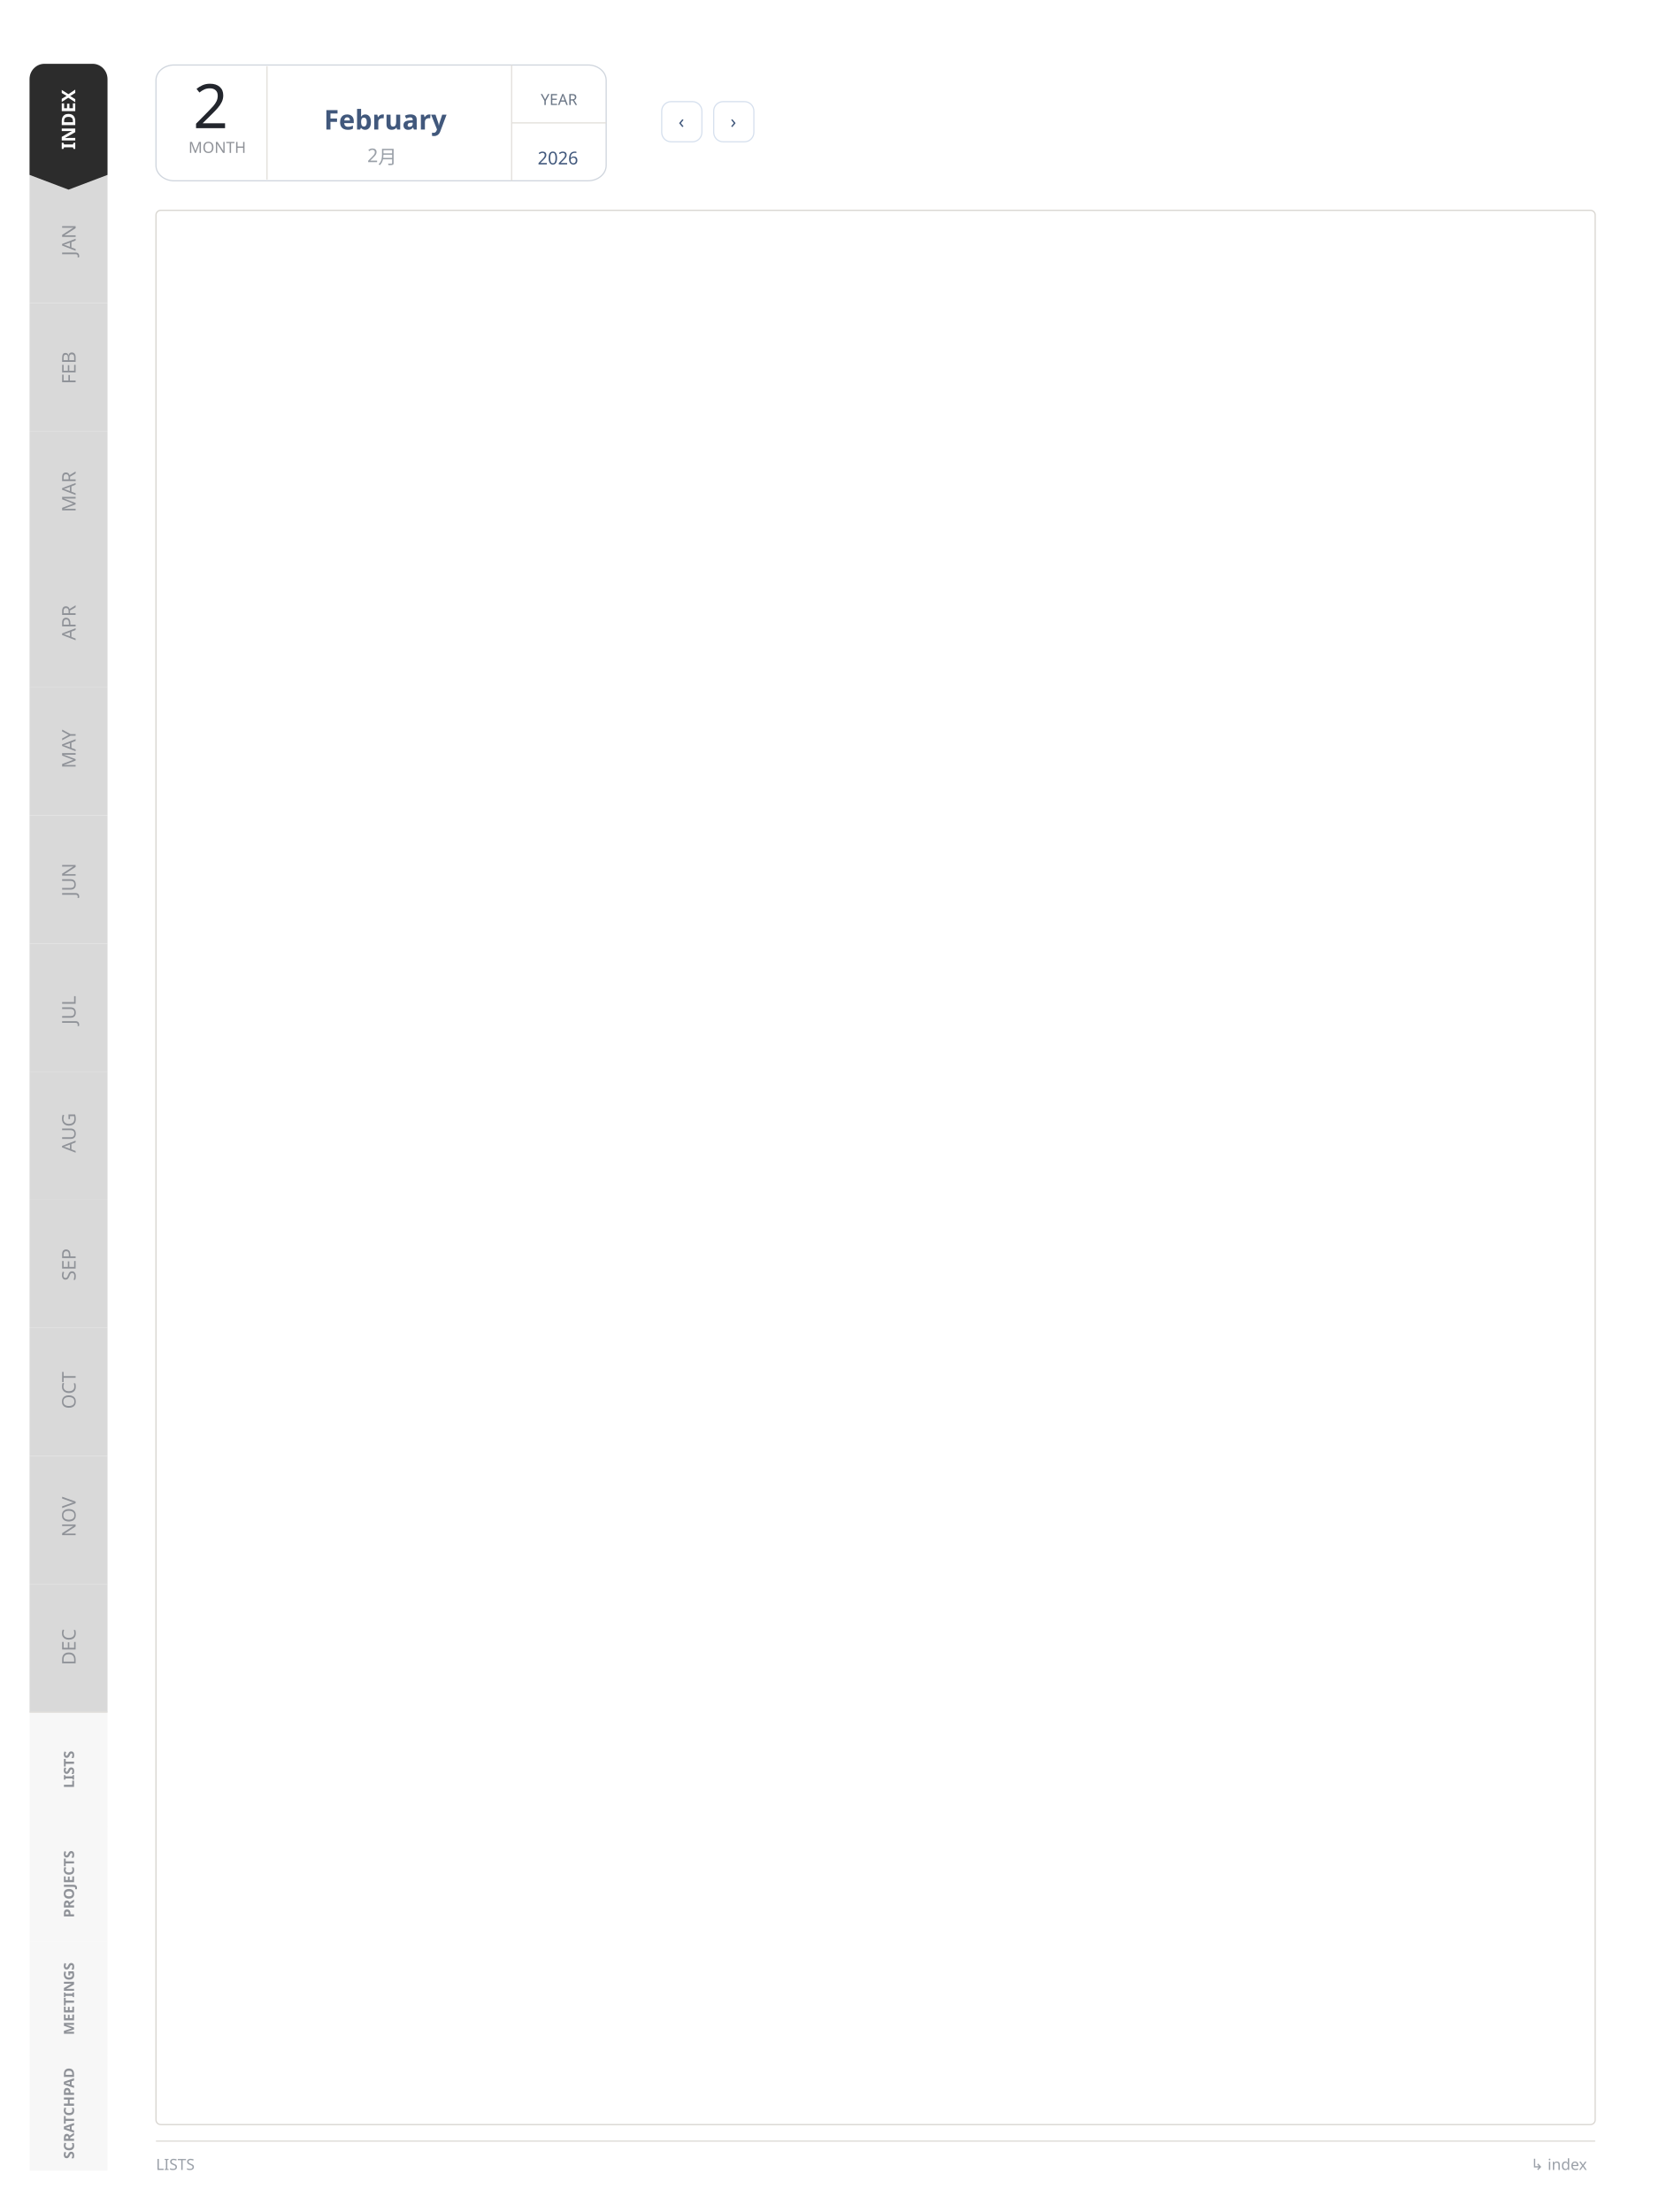
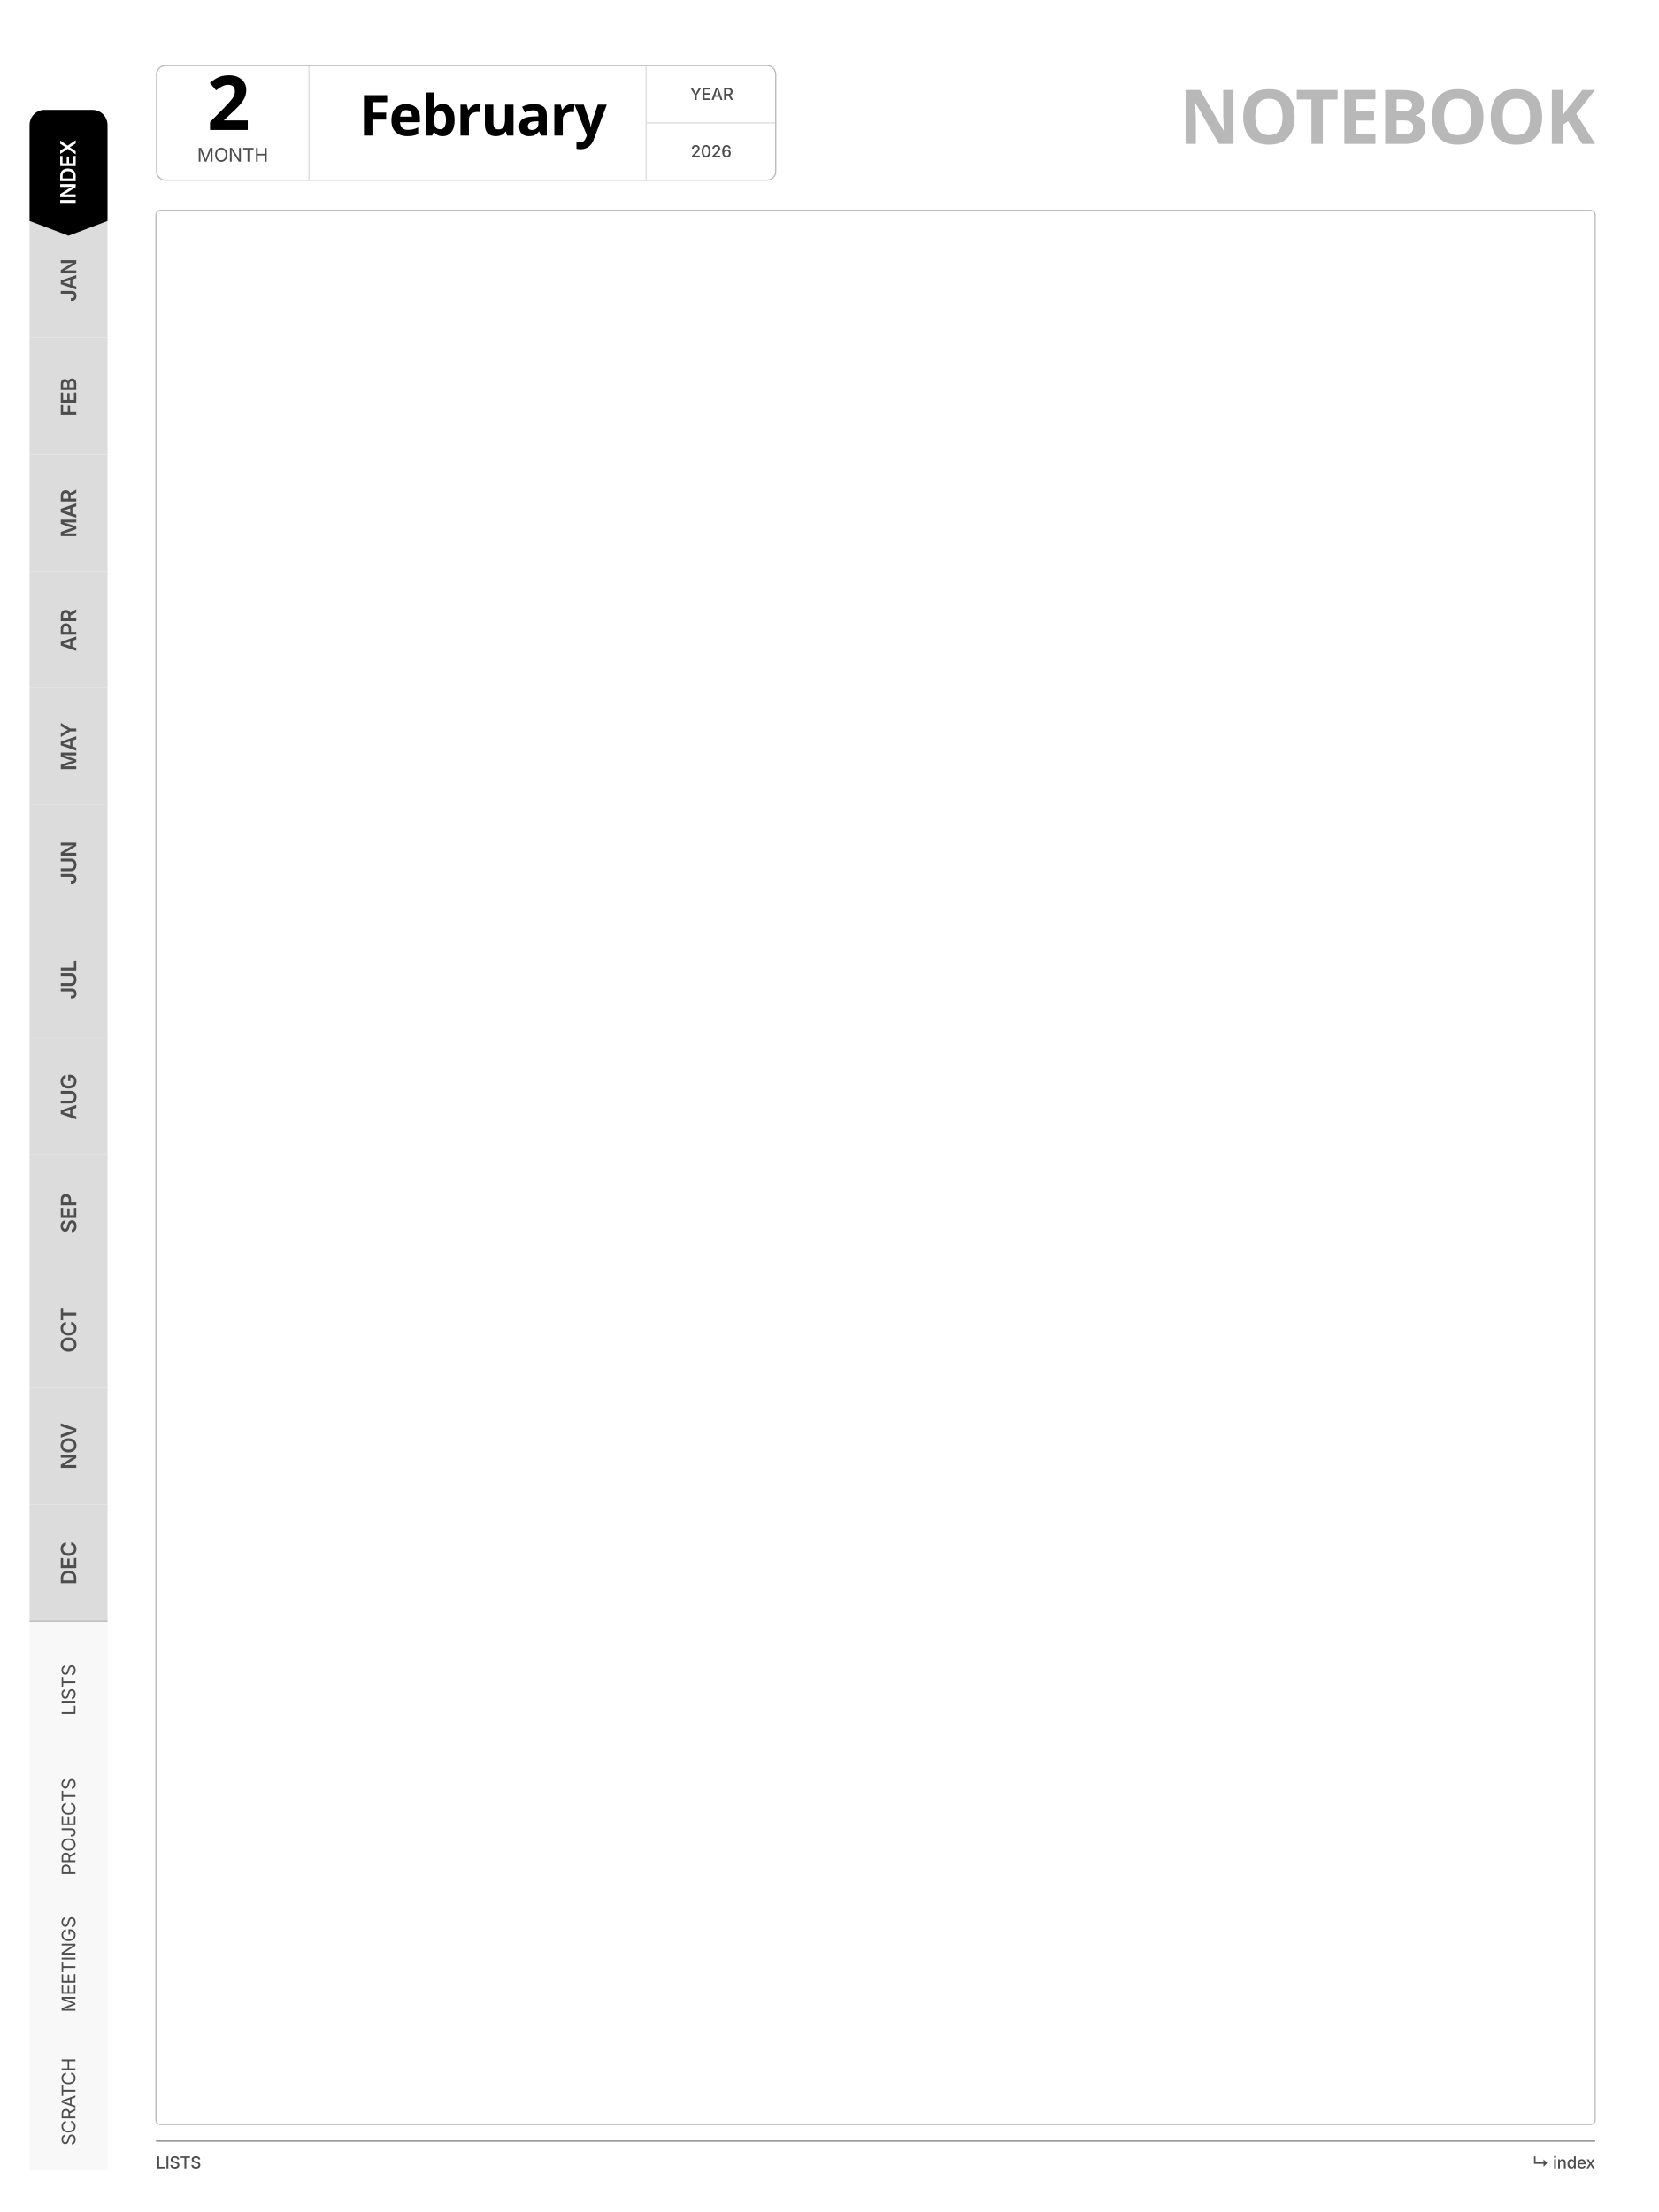
<svg xmlns="http://www.w3.org/2000/svg" width="1404" height="1872" viewBox="0 0 1404 1872" fill="none">
  <rect width="1404" height="1872" fill="#1E1E1E" />
  <g id="06-category" clip-path="url(#clip0_0_1)">
    <path id="page-bg" d="M1404 0H0V1872H1404V0Z" fill="white" />
    <g id="background">
-       <path id="cat-grid-frame" d="M1346 178H136C133.791 178 132 179.791 132 182V1794C132 1796.21 133.791 1798 136 1798H1346C1348.21 1798 1350 1796.21 1350 1794V182C1350 179.791 1348.21 178 1346 178Z" stroke="#D7D4CF" />
+       <path id="cat-grid-frame" d="M1346 178H136C133.791 178 132 179.791 132 182V1794C132 1796.21 133.791 1798 136 1798H1346C1348.21 1798 1350 1796.21 1350 1794V182C1350 179.791 1348.21 178 1346 178Z" stroke="#B8B8B8" />
      <g id="rail">
        <g id="rail-months-bg">
-           <rect id="rail-month-01-bg" x="25" y="148" width="66" height="108.417" fill="#D9D9D9" />
-           <rect id="rail-month-02-bg" x="25" y="256.417" width="66" height="108.417" fill="#D9D9D9" />
-           <rect id="rail-month-03-bg" x="25" y="364.833" width="66" height="108.417" fill="#D9D9D9" />
-           <rect id="rail-month-04-bg" x="25" y="473.25" width="66" height="108.417" fill="#D9D9D9" />
-           <rect id="rail-month-05-bg" x="25" y="581.667" width="66" height="108.417" fill="#D9D9D9" />
-           <rect id="rail-month-06-bg" x="25" y="690.083" width="66" height="108.417" fill="#D9D9D9" />
-           <rect id="rail-month-07-bg" x="25" y="798.5" width="66" height="108.417" fill="#D9D9D9" />
-           <rect id="rail-month-08-bg" x="25" y="906.917" width="66" height="108.417" fill="#D9D9D9" />
-           <rect id="rail-month-09-bg" x="25" y="1015.33" width="66" height="108.417" fill="#D9D9D9" />
-           <rect id="rail-month-10-bg" x="25" y="1123.75" width="66" height="108.417" fill="#D9D9D9" />
-           <rect id="rail-month-11-bg" x="25" y="1232.17" width="66" height="108.417" fill="#D9D9D9" />
-           <rect id="rail-month-12-bg" x="25" y="1340.58" width="66" height="108.417" fill="#D9D9D9" />
+           <rect id="rail-month-01-bg" x="25" y="187" width="66" height="98.75" fill="#DCDCDC" />
+           <rect id="rail-month-02-bg" x="25" y="285.75" width="66" height="98.75" fill="#DCDCDC" />
+           <rect id="rail-month-03-bg" x="25" y="384.5" width="66" height="98.75" fill="#DCDCDC" />
+           <rect id="rail-month-04-bg" x="25" y="483.25" width="66" height="98.75" fill="#DCDCDC" />
+           <rect id="rail-month-05-bg" x="25" y="582" width="66" height="98.75" fill="#DCDCDC" />
+           <rect id="rail-month-06-bg" x="25" y="680.75" width="66" height="98.75" fill="#DCDCDC" />
+           <rect id="rail-month-07-bg" x="25" y="779.5" width="66" height="98.75" fill="#DCDCDC" />
+           <rect id="rail-month-08-bg" x="25" y="878.25" width="66" height="98.75" fill="#DCDCDC" />
+           <rect id="rail-month-09-bg" x="25" y="977" width="66" height="98.75" fill="#DCDCDC" />
+           <rect id="rail-month-10-bg" x="25" y="1075.75" width="66" height="98.75" fill="#DCDCDC" />
+           <rect id="rail-month-11-bg" x="25" y="1174.5" width="66" height="98.75" fill="#DCDCDC" />
+           <rect id="rail-month-12-bg" x="25" y="1273.25" width="66" height="98.75" fill="#DCDCDC" />
        </g>
        <g id="rail-months">
-           <text id="rail-month-01" transform="matrix(0 -1 1 0 25 256.417)" fill="#8F9298" style="white-space: pre" xml:space="preserve" font-family="IBM Plex Mono" font-size="16" letter-spacing="0em">
-             <tspan x="39.818" y="39">JAN</tspan>
+           <text id="rail-month-01" transform="matrix(0 -1 1 0 25 286.667)" fill="#4D4D4D" style="white-space: pre" xml:space="preserve" font-family="Inter" font-size="18" font-weight="600" letter-spacing="-0.01em">
+             <tspan x="31.285" y="39.545">JAN</tspan>
          </text>
-           <text id="rail-month-02" transform="matrix(0 -1 1 0 25 364.833)" fill="#8F9298" style="white-space: pre" xml:space="preserve" font-family="IBM Plex Mono" font-size="16" letter-spacing="0em">
-             <tspan x="39.818" y="39">FEB</tspan>
+           <text id="rail-month-02" transform="matrix(0 -1 1 0 25 385.333)" fill="#4D4D4D" style="white-space: pre" xml:space="preserve" font-family="Inter" font-size="18" font-weight="600" letter-spacing="-0.01em">
+             <tspan x="32.858" y="39.545">FEB</tspan>
          </text>
-           <text id="rail-month-03" transform="matrix(0 -1 1 0 25 473.25)" fill="#8F9298" style="white-space: pre" xml:space="preserve" font-family="IBM Plex Mono" font-size="16" letter-spacing="0em">
-             <tspan x="39.818" y="39">MAR</tspan>
+           <text id="rail-month-03" transform="matrix(0 -1 1 0 25 484)" fill="#4D4D4D" style="white-space: pre" xml:space="preserve" font-family="Inter" font-size="18" font-weight="600" letter-spacing="-0.01em">
+             <tspan x="28.991" y="39.545">MAR</tspan>
          </text>
-           <text id="rail-month-04" transform="matrix(0 -1 1 0 25 581.667)" fill="#8F9298" style="white-space: pre" xml:space="preserve" font-family="IBM Plex Mono" font-size="16" letter-spacing="0em">
-             <tspan x="39.818" y="39">APR</tspan>
+           <text id="rail-month-04" transform="matrix(0 -1 1 0 25 582.667)" fill="#4D4D4D" style="white-space: pre" xml:space="preserve" font-family="Inter" font-size="18" font-weight="600" letter-spacing="-0.01em">
+             <tspan x="31.355" y="39.545">APR</tspan>
          </text>
-           <text id="rail-month-05" transform="matrix(0 -1 1 0 25 690.083)" fill="#8F9298" style="white-space: pre" xml:space="preserve" font-family="IBM Plex Mono" font-size="16" letter-spacing="0em">
-             <tspan x="39.818" y="39">MAY</tspan>
+           <text id="rail-month-05" transform="matrix(0 -1 1 0 25 681.333)" fill="#4D4D4D" style="white-space: pre" xml:space="preserve" font-family="Inter" font-size="18" font-weight="600" letter-spacing="-0.01em">
+             <tspan x="29.175" y="39.545">MAY</tspan>
          </text>
-           <text id="rail-month-06" transform="matrix(0 -1 1 0 25 798.5)" fill="#8F9298" style="white-space: pre" xml:space="preserve" font-family="IBM Plex Mono" font-size="16" letter-spacing="0em">
-             <tspan x="39.818" y="39">JUN</tspan>
+           <text id="rail-month-06" transform="matrix(0 -1 1 0 25 780)" fill="#4D4D4D" style="white-space: pre" xml:space="preserve" font-family="Inter" font-size="18" font-weight="600" letter-spacing="-0.01em">
+             <tspan x="31.197" y="39.545">JUN</tspan>
          </text>
-           <text id="rail-month-07" transform="matrix(0 -1 1 0 25 906.917)" fill="#8F9298" style="white-space: pre" xml:space="preserve" font-family="IBM Plex Mono" font-size="16" letter-spacing="0em">
-             <tspan x="39.818" y="39">JUL</tspan>
+           <text id="rail-month-07" transform="matrix(0 -1 1 0 25 878.667)" fill="#4D4D4D" style="white-space: pre" xml:space="preserve" font-family="Inter" font-size="18" font-weight="600" letter-spacing="-0.01em">
+             <tspan x="32.77" y="39.545">JUL</tspan>
          </text>
-           <text id="rail-month-08" transform="matrix(0 -1 1 0 25 1015.33)" fill="#8F9298" style="white-space: pre" xml:space="preserve" font-family="IBM Plex Mono" font-size="16" letter-spacing="0em">
-             <tspan x="39.818" y="39">AUG</tspan>
+           <text id="rail-month-08" transform="matrix(0 -1 1 0 25 977.333)" fill="#4D4D4D" style="white-space: pre" xml:space="preserve" font-family="Inter" font-size="18" font-weight="600" letter-spacing="-0.01em">
+             <tspan x="29.606" y="39.545">AUG</tspan>
          </text>
-           <text id="rail-month-09" transform="matrix(0 -1 1 0 25 1123.75)" fill="#8F9298" style="white-space: pre" xml:space="preserve" font-family="IBM Plex Mono" font-size="16" letter-spacing="0em">
-             <tspan x="39.818" y="39">SEP</tspan>
+           <text id="rail-month-09" transform="matrix(0 -1 1 0 25 1076)" fill="#4D4D4D" style="white-space: pre" xml:space="preserve" font-family="Inter" font-size="18" font-weight="600" letter-spacing="-0.01em">
+             <tspan x="32.41" y="39.545">SEP</tspan>
          </text>
-           <text id="rail-month-10" transform="matrix(0 -1 1 0 25 1232.17)" fill="#8F9298" style="white-space: pre" xml:space="preserve" font-family="IBM Plex Mono" font-size="16" letter-spacing="0em">
-             <tspan x="39.818" y="39">OCT</tspan>
+           <text id="rail-month-10" transform="matrix(0 -1 1 0 25 1174.67)" fill="#4D4D4D" style="white-space: pre" xml:space="preserve" font-family="Inter" font-size="18" font-weight="600" letter-spacing="-0.01em">
+             <tspan x="29.914" y="39.545">OCT</tspan>
          </text>
-           <text id="rail-month-11" transform="matrix(0 -1 1 0 25 1340.58)" fill="#8F9298" style="white-space: pre" xml:space="preserve" font-family="IBM Plex Mono" font-size="16" letter-spacing="0em">
-             <tspan x="39.818" y="39">NOV</tspan>
+           <text id="rail-month-11" transform="matrix(0 -1 1 0 25 1273.33)" fill="#4D4D4D" style="white-space: pre" xml:space="preserve" font-family="Inter" font-size="18" font-weight="600" letter-spacing="-0.01em">
+             <tspan x="29.712" y="39.545">NOV</tspan>
          </text>
-           <text id="rail-month-12" transform="matrix(0 -1 1 0 25 1449)" fill="#8F9298" style="white-space: pre" xml:space="preserve" font-family="IBM Plex Mono" font-size="16" letter-spacing="0em">
-             <tspan x="39.818" y="39">DEC</tspan>
+           <text id="rail-month-12" transform="matrix(0 -1 1 0 25 1372)" fill="#4D4D4D" style="white-space: pre" xml:space="preserve" font-family="Inter" font-size="18" font-weight="600" letter-spacing="-0.01em">
+             <tspan x="30.837" y="39.545">DEC</tspan>
          </text>
        </g>
-         <path id="Vector" d="M25 1449H91" stroke="#E2DFDA" />
+         <path id="Vector" d="M25 1372H91" stroke="#B8B8B8" />
        <g id="rail-sections-bg">
-           <rect id="rail-section-4-bg" opacity="0.2" x="25" y="1740" width="66" height="97" fill="#D9D9D9" />
-           <rect id="rail-section-3-bg" opacity="0.2" x="25" y="1643" width="66" height="97" fill="#D9D9D9" />
-           <rect id="rail-section-2-bg" opacity="0.2" x="25" y="1546" width="66" height="97" fill="#D9D9D9" />
-           <rect id="rail-section-1-bg" opacity="0.2" x="25" y="1449" width="66" height="97" fill="#D9D9D9" />
+           <rect id="rail-section-4-bg" opacity="0.2" x="25" y="1720.75" width="66" height="116.25" fill="#DCDCDC" />
+           <rect id="rail-section-3-bg" opacity="0.2" x="25" y="1604.5" width="66" height="116.25" fill="#DCDCDC" />
+           <rect id="rail-section-2-bg" opacity="0.2" x="25" y="1488.25" width="66" height="116.25" fill="#DCDCDC" />
+           <rect id="rail-section-1-bg" opacity="0.2" x="25" y="1372" width="66" height="116.25" fill="#DCDCDC" />
        </g>
        <g id="rail-sections">
-           <text id="rail-section-1" transform="matrix(0 -1 1 0 25 1546)" fill="#8F9298" style="white-space: pre" xml:space="preserve" font-family="Noto Sans" font-size="12" font-weight="bold" letter-spacing="0em">
-             <tspan x="32.691" y="37.656">LISTS</tspan>
+           <text id="rail-section-1" transform="matrix(0 -1 1 0 25 1488.25)" fill="#4D4D4D" style="white-space: pre" xml:space="preserve" font-family="Inter" font-size="16" letter-spacing="-0.01em">
+             <tspan x="36.492" y="38.818">LISTS</tspan>
          </text>
-           <text id="rail-section-2" transform="matrix(0 -1 1 0 25 1643)" fill="#8F9298" style="white-space: pre" xml:space="preserve" font-family="Noto Sans" font-size="12" font-weight="bold" letter-spacing="0em">
-             <tspan x="20.053" y="37.656">PROJECTS</tspan>
+           <text id="rail-section-2" transform="matrix(0 -1 1 0 25 1604.5)" fill="#4D4D4D" style="white-space: pre" xml:space="preserve" font-family="Inter" font-size="16" letter-spacing="-0.01em">
+             <tspan x="17.216" y="38.818">PROJECTS</tspan>
          </text>
-           <text id="rail-section-3" transform="matrix(0 -1 1 0 25 1740)" fill="#8F9298" style="white-space: pre" xml:space="preserve" font-family="Noto Sans" font-size="12" font-weight="bold" letter-spacing="0em">
-             <tspan x="17.791" y="37.656">MEETINGS</tspan>
+           <text id="rail-section-3" transform="matrix(0 -1 1 0 25 1720.75)" fill="#4D4D4D" style="white-space: pre" xml:space="preserve" font-family="Inter" font-size="16" letter-spacing="-0.01em">
+             <tspan x="17.685" y="38.818">MEETINGS</tspan>
          </text>
-           <text id="rail-section-4" transform="matrix(0 -1 1 0 25 1837)" fill="#8F9298" style="white-space: pre" xml:space="preserve" font-family="Noto Sans" font-size="12" font-weight="bold" letter-spacing="0em">
-             <tspan x="9.875" y="37.656">SCRATCHPAD</tspan>
+           <text id="rail-section-4" transform="matrix(0 -1 1 0 25 1837)" fill="#4D4D4D" style="white-space: pre" xml:space="preserve" font-family="Inter" font-size="16" letter-spacing="-0.01em">
+             <tspan x="21.207" y="38.818">SCRATCH</tspan>
          </text>
        </g>
        <g id="rail-index-chip">
-           <path id="Vector_2" d="M58 160.5L25 148V67C25 59.5 31 54 37.5 54H58H78.5C85 54 91 59.5 91 67V148L58 160.5Z" fill="#2C2C2C" />
-           <text id="rail-index-label" transform="matrix(0 -1 1 0 44.9048 127.388)" fill="white" style="white-space: pre" xml:space="preserve" font-family="Noto Sans" font-size="16" font-weight="bold" letter-spacing="0em">
-             <tspan x="0.842" y="18.779">INDEX</tspan>
+           <path id="Vector_2" d="M58 199.5L25 187V106C25 98.5 31 93 37.5 93H58H78.5C85 93 91 98.5 91 106V187L58 199.5Z" fill="black" />
+           <text id="rail-index-label" transform="matrix(0 -1 1 0 45 199)" fill="white" style="white-space: pre" xml:space="preserve" font-family="Inter" font-size="18" font-weight="600" letter-spacing="-0.01em">
+             <tspan x="26.017" y="19.046">INDEX</tspan>
          </text>
        </g>
      </g>
      <g id="hdr-layout">
-         <path id="hdr-datebox-frame" d="M497.618 55H147.382C138.887 55 132 60.82 132 68V140C132 147.18 138.887 153 147.382 153H497.618C506.113 153 513 147.18 513 140V68C513 60.82 506.113 55 497.618 55Z" stroke="#CFD5DD" />
-         <path id="Vector_3" d="M225.957 56V152" stroke="#E2DFDA" />
-         <path id="Vector_4" d="M433 55V153" stroke="#E2DFDA" />
-         <path id="Vector_5" d="M433 104H513" stroke="#E2DFDA" />
+         <path id="Vector_3" d="M261.468 56V152" stroke="#DCDCDC" />
+         <path id="Vector_4" d="M546.764 55V153" stroke="#DCDCDC" />
+         <path id="Vector_5" d="M546.764 104H657" stroke="#DCDCDC" />
+         <rect id="hdr-datebox-frame" x="132.5" y="55.5" width="524" height="97" rx="7.5" stroke="#B8B8B8" />
      </g>
+       <text id="hdr-right" fill="#B8B8B8" style="white-space: pre" xml:space="preserve" font-family="Noto Sans" font-size="64" font-weight="bold" letter-spacing="-0.02em">
+         <tspan x="997.647" y="121.832">NOTEBOOK</tspan>
+       </text>
    </g>
    <g id="var-ink">
      <g id="footer-rule">
-         <path id="Vector_6" d="M132 1812H1350" stroke="#DCD9D4" />
+         <path id="Vector_6" d="M132 1812H1350" stroke="#808080" />
      </g>
-       <text id="footer-left" fill="#9AA0A8" style="white-space: pre" xml:space="preserve" font-family="IBM Plex Mono" font-size="13" letter-spacing="0em">
-         <tspan x="132" y="1836.38">LISTS</tspan>
+       <text id="footer-left" fill="#4D4D4D" style="white-space: pre" xml:space="preserve" font-family="Inter" font-size="14" font-weight="500" letter-spacing="-0.01em">
+         <tspan x="132" y="1835.09">LISTS</tspan>
      </text>
-       <text id="footer-right" fill="#9AA0A8" style="white-space: pre" xml:space="preserve" font-family="IBM Plex Mono" font-size="13" letter-spacing="0em">
-         <tspan x="1295.44" y="1836.38">↳ index</tspan>
+       <text id="footer-right" fill="#4D4D4D" style="white-space: pre" xml:space="preserve" font-family="Inter" font-size="14" font-weight="500" letter-spacing="-0.01em">
+         <tspan x="1296.84" y="1835.09">↳ index</tspan>
      </text>
-       <g id="hdr-nav">
-         <path id="hdr-nav-prev-bg" d="M586 86H568C563.582 86 560 89.582 560 94V112C560 116.418 563.582 120 568 120H586C590.418 120 594 116.418 594 112V94C594 89.582 590.418 86 586 86Z" stroke="#D6E0EE" />
-         <text id="â¹" fill="#41587C" style="white-space: pre" xml:space="preserve" font-family="Noto Sans" font-size="16" letter-spacing="0em">
-           <tspan x="574.133" y="108.424">‹</tspan>
+       <g id="hdr-meta">
+         <text id="hdr-big-label" fill="#4D4D4D" style="white-space: pre" xml:space="preserve" font-family="Inter" font-size="16" letter-spacing="-0.01em">
+           <tspan x="166.795" y="136.818">MONTH</tspan>
        </text>
-         <path id="hdr-nav-next-bg" d="M630 86H612C607.582 86 604 89.582 604 94V112C604 116.418 607.582 120 612 120H630C634.418 120 638 116.418 638 112V94C638 89.582 634.418 86 630 86Z" stroke="#D6E0EE" />
-         <text id="âº" fill="#41587C" style="white-space: pre" xml:space="preserve" font-family="Noto Sans" font-size="16" letter-spacing="0em">
-           <tspan x="618.133" y="108.424">›</tspan>
+         <text id="hdr-meta-top" fill="#4D4D4D" style="white-space: pre" xml:space="preserve" font-family="Inter" font-size="14" font-weight="500" letter-spacing="-0.01em">
+           <tspan x="583.983" y="84.591">YEAR</tspan>
        </text>
-       </g>
-       <g id="hdr-meta">
-         <text id="hdr-big-label" fill="#8F9298" style="white-space: pre" xml:space="preserve" font-family="IBM Plex Mono" font-size="13" letter-spacing="0em">
-           <tspan x="159.513" y="129.375">MONTH</tspan>
+         <text id="hdr-month-name" fill="black" style="white-space: pre" xml:space="preserve" font-family="Newsreader" font-size="48" font-weight="bold" letter-spacing="-0.02em">
+           <tspan x="303.716" y="114.78">February</tspan>
        </text>
-         <text id="hdr-meta-top" fill="#6B7686" style="white-space: pre" xml:space="preserve" font-family="IBM Plex Mono" font-size="13" letter-spacing="0em">
-           <tspan x="457.638" y="88.875">YEAR</tspan>
+         <text id="hdr-meta-bottom" fill="#4D4D4D" style="white-space: pre" xml:space="preserve" font-family="Inter" font-size="14" font-weight="500" letter-spacing="-0.01em">
+           <tspan x="584.537" y="133.091">2026</tspan>
        </text>
-         <text id="hdr-month-name" fill="#41587C" style="white-space: pre" xml:space="preserve" font-family="IBM Plex Mono" font-size="23" font-weight="bold" letter-spacing="0em">
-           <tspan x="274.16" y="109.625">February</tspan>
-         </text>
-         <text id="hdr-month-jp" fill="#9AA0A8" style="white-space: pre" xml:space="preserve" font-family="Noto Sans" font-size="16" letter-spacing="0em">
-           <tspan x="310.822" y="137.208">2月</tspan>
-         </text>
-         <text id="hdr-meta-bottom" fill="#41587C" style="white-space: pre" xml:space="preserve" font-family="IBM Plex Mono" font-size="15" letter-spacing="0em">
-           <tspan x="455.012" y="139.125">2026</tspan>
-         </text>
-         <text id="hdr-big" fill="#23262D" style="white-space: pre" xml:space="preserve" font-family="IBM Plex Mono" font-size="52" letter-spacing="0em">
-           <tspan x="163.41" y="108.5">2</tspan>
+         <text id="hdr-big" fill="black" style="white-space: pre" xml:space="preserve" font-family="Newsreader" font-size="64" font-weight="bold" letter-spacing="-0.02em">
+           <tspan x="175.185" y="110.04">2</tspan>
        </text>
      </g>
    </g>
  </g>
  <defs>
    <clipPath id="clip0_0_1">
      <rect width="1404" height="1872" fill="white" />
    </clipPath>
  </defs>
</svg>
